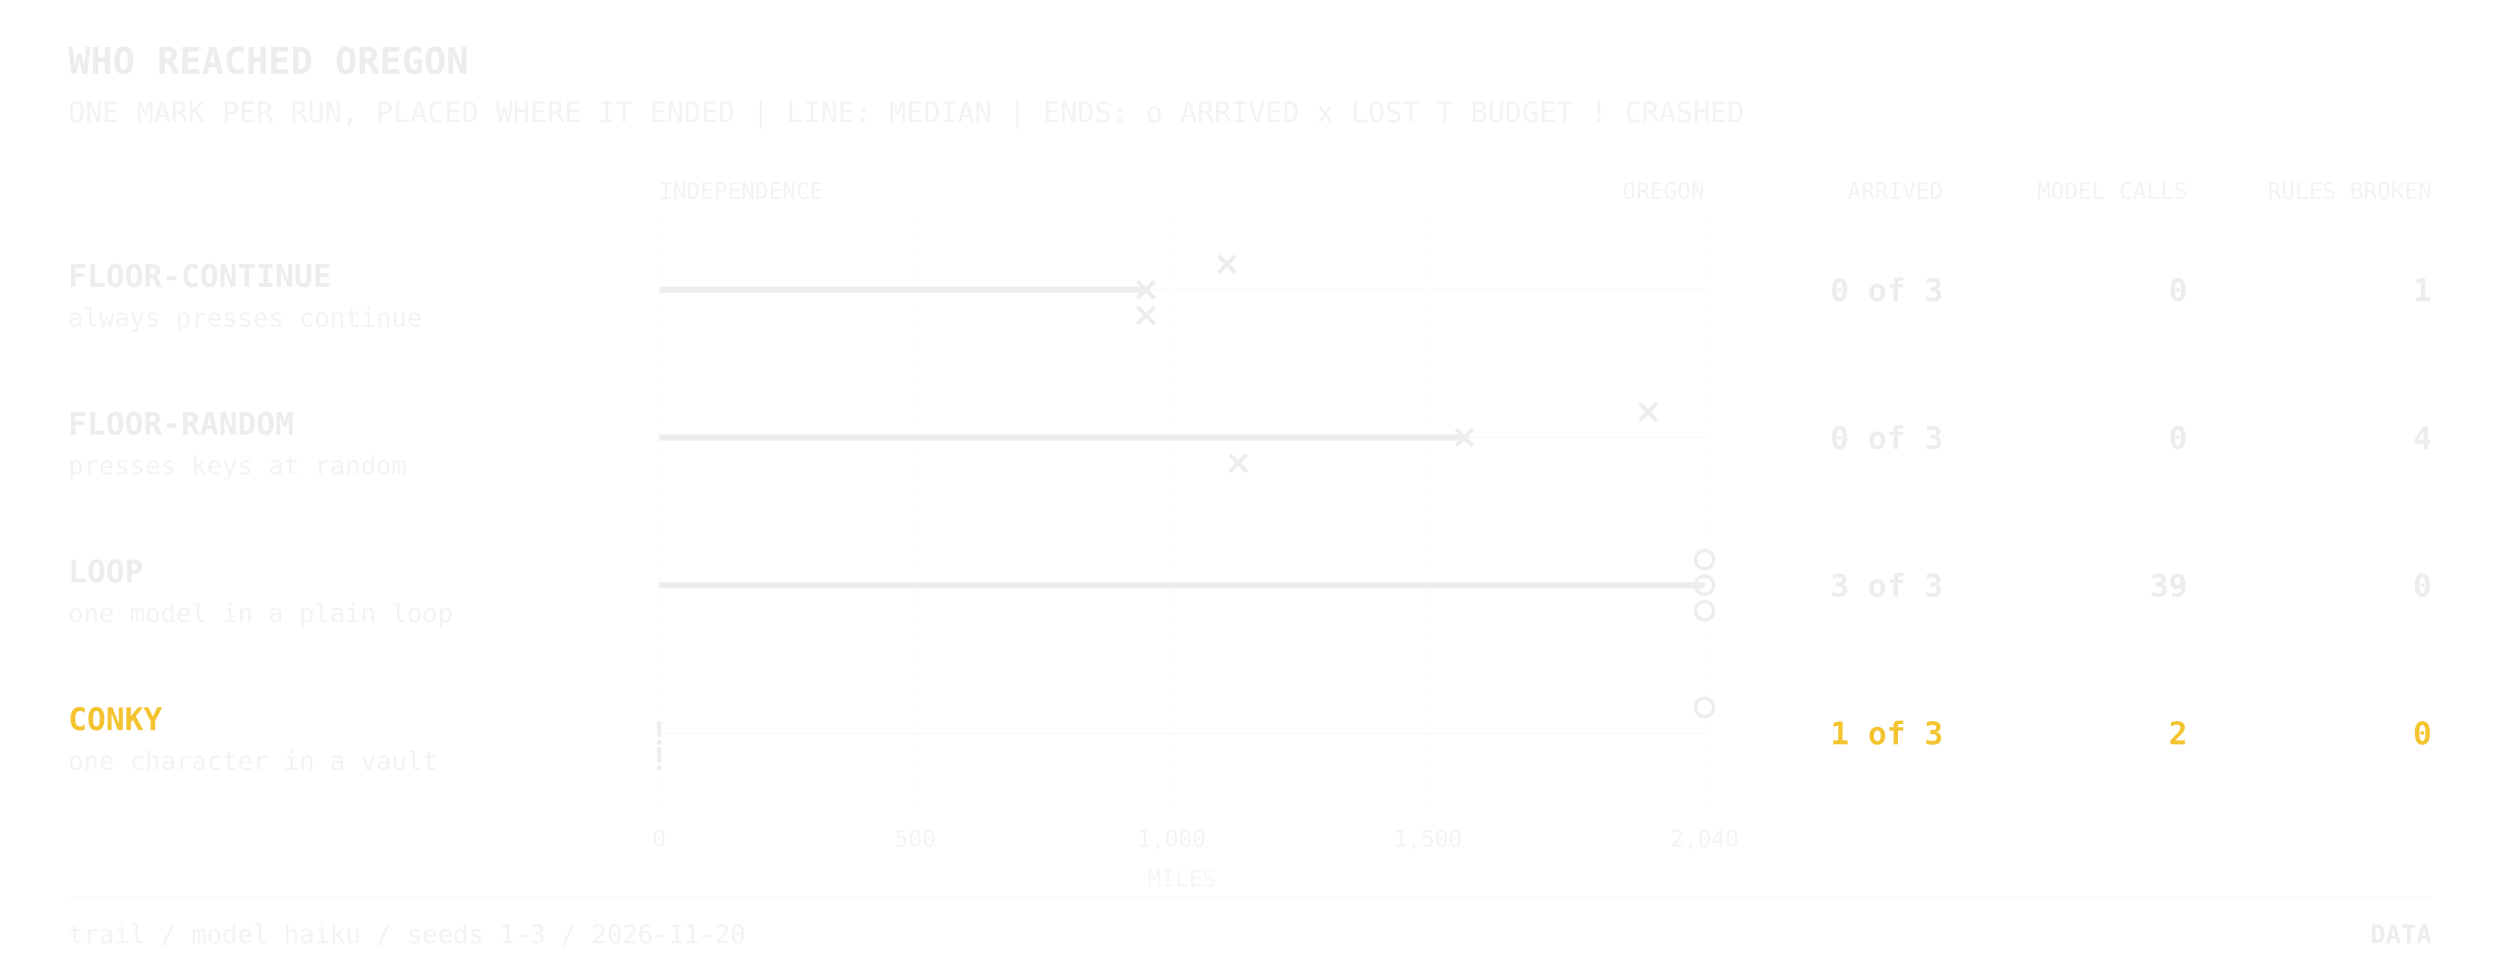
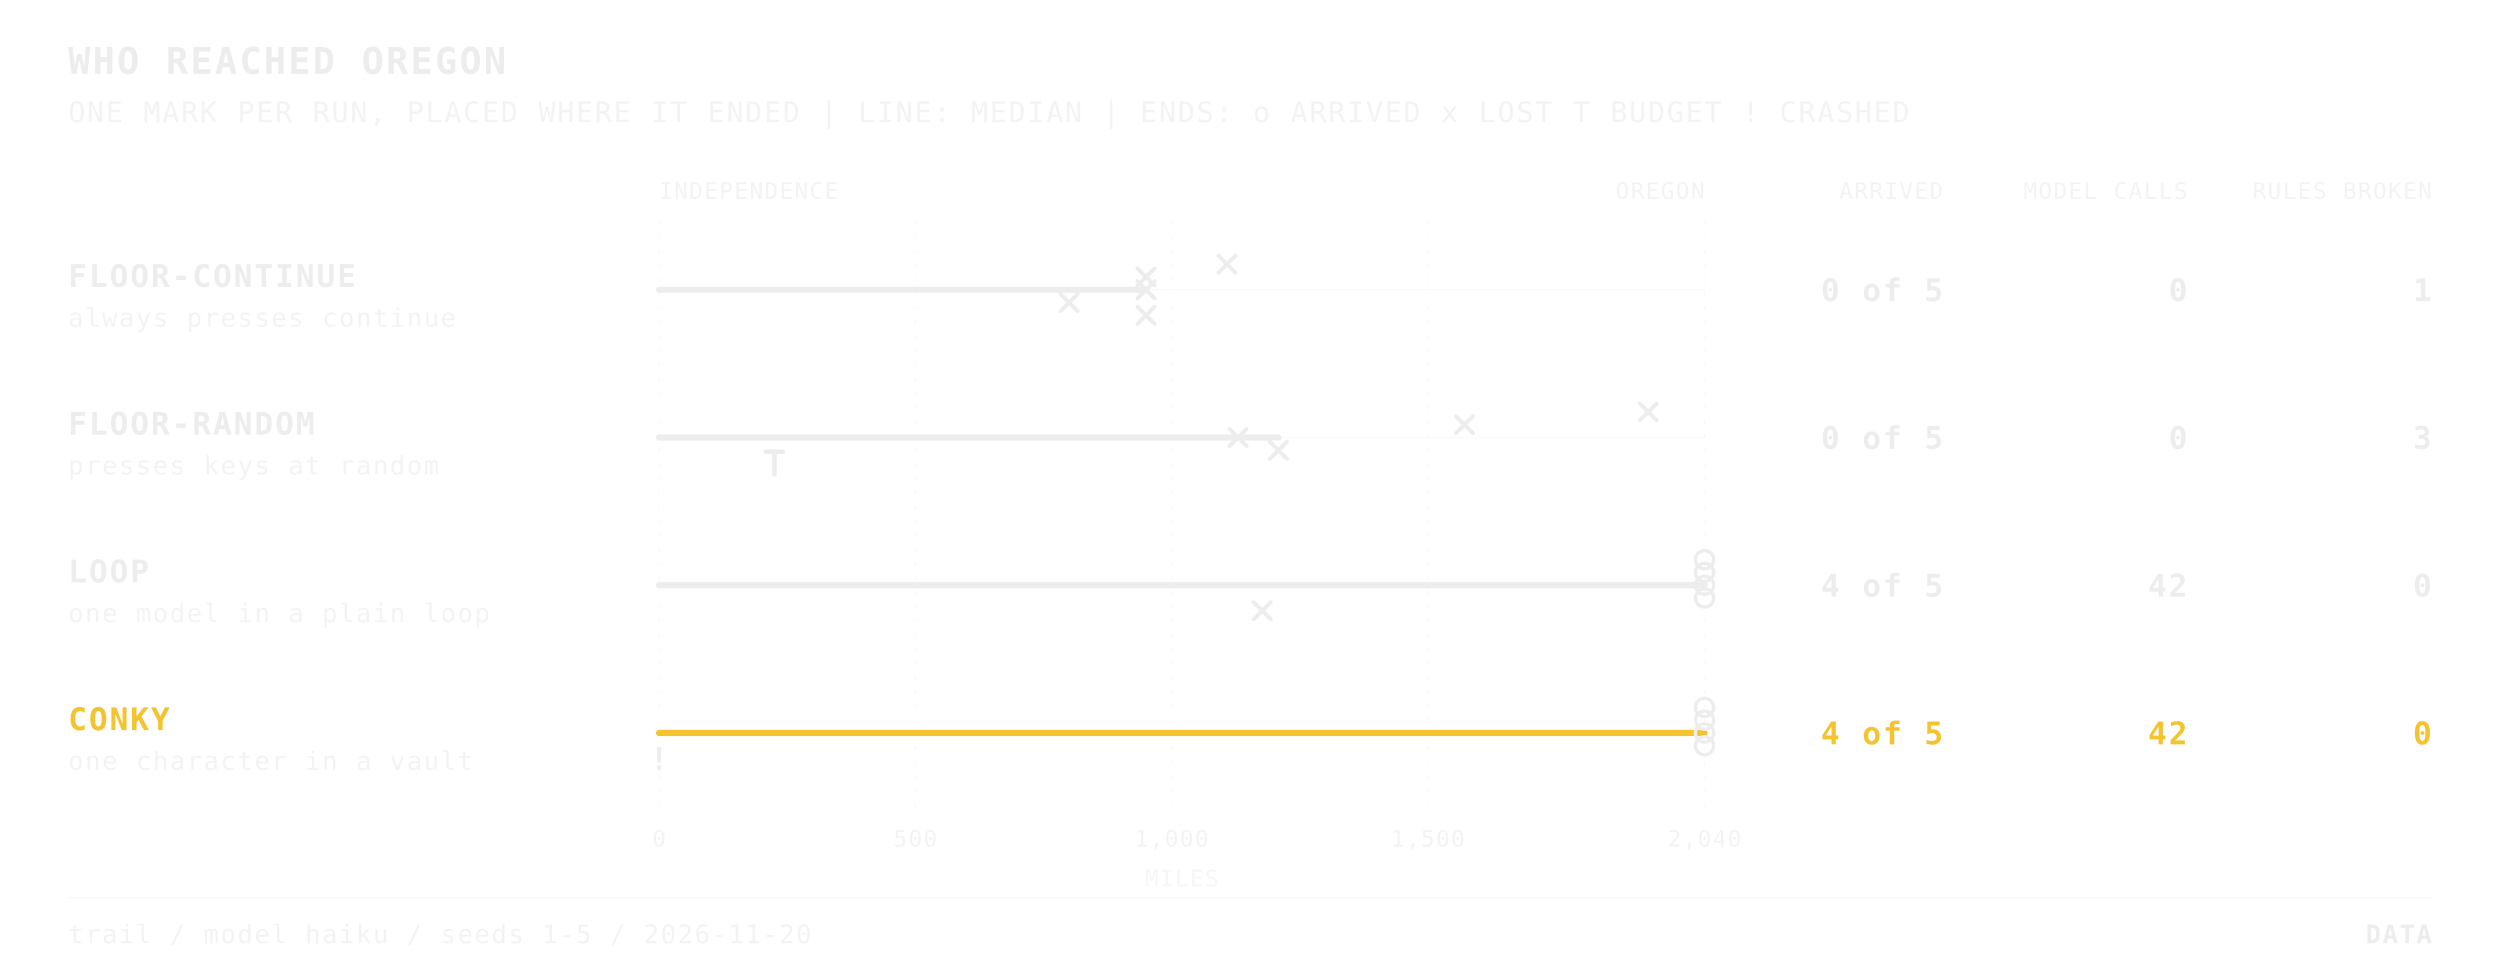
- <svg xmlns="http://www.w3.org/2000/svg" width="880" height="344" viewBox="0 0 880 344" font-family="ui-monospace, SFMono-Regular, Menlo, Consolas, monospace" role="img" aria-label="Where each run ended on the road to Oregon, one row per arm">
+ <svg xmlns="http://www.w3.org/2000/svg" width="880" height="344" viewBox="0 0 880 344" font-family="ui-monospace, SFMono-Regular, Menlo, Consolas, monospace" stroke-linecap="round" letter-spacing=".06em" role="img" aria-label="Where each run ended on the road to Oregon, one row per arm">
  <text x="24.0" y="26.0" font-size="13" text-anchor="start" opacity="1.0" font-weight="bold" fill="#EDEDED">WHO REACHED OREGON</text>
  <text x="24.0" y="43.0" font-size="10" text-anchor="start" opacity="0.65" font-weight="normal" fill="#EDEDED">ONE MARK PER RUN, PLACED WHERE IT ENDED | LINE: MEDIAN | ENDS: o ARRIVED  x LOST  T BUDGET  ! CRASHED</text>
  <line x1="24.0" y1="316.0" x2="856.0" y2="316.0" stroke="#EDEDED" stroke-width="0.6" opacity="0.35" />
-   <text x="24.0" y="332.0" font-size="9" text-anchor="start" opacity="0.65" font-weight="normal" fill="#EDEDED">trail / model haiku / seeds 1-3 / 2026-11-20</text>
+   <text x="24.0" y="332.0" font-size="9" text-anchor="start" opacity="0.65" font-weight="normal" fill="#EDEDED">trail / model haiku / seeds 1-5 / 2026-11-20</text>
  <text x="856.0" y="332.0" font-size="9" text-anchor="end" opacity="1.0" font-weight="bold" fill="#EDEDED">DATA</text>
  <text x="684.0" y="70.0" font-size="8" text-anchor="end" opacity="0.65" font-weight="normal" fill="#EDEDED">ARRIVED</text>
  <text x="770.0" y="70.0" font-size="8" text-anchor="end" opacity="0.65" font-weight="normal" fill="#EDEDED">MODEL CALLS</text>
  <text x="856.0" y="70.0" font-size="8" text-anchor="end" opacity="0.65" font-weight="normal" fill="#EDEDED">RULES BROKEN</text>
  <text x="232.0" y="70.0" font-size="8" text-anchor="start" opacity="0.65" font-weight="normal" fill="#EDEDED">INDEPENDENCE</text>
  <text x="600.0" y="70.0" font-size="8" text-anchor="end" opacity="0.65" font-weight="normal" fill="#EDEDED">OREGON</text>
  <line x1="232.0" y1="78.0" x2="232.0" y2="284.0" stroke="#EDEDED" stroke-width="0.5" opacity="0.35" stroke-dasharray="1 4" />
  <text x="232.0" y="298.0" font-size="8" text-anchor="middle" opacity="0.65" font-weight="normal" fill="#EDEDED">0</text>
  <line x1="322.2" y1="78.0" x2="322.2" y2="284.0" stroke="#EDEDED" stroke-width="0.5" opacity="0.35" stroke-dasharray="1 4" />
  <text x="322.2" y="298.0" font-size="8" text-anchor="middle" opacity="0.65" font-weight="normal" fill="#EDEDED">500</text>
  <line x1="412.4" y1="78.0" x2="412.4" y2="284.0" stroke="#EDEDED" stroke-width="0.5" opacity="0.35" stroke-dasharray="1 4" />
  <text x="412.4" y="298.0" font-size="8" text-anchor="middle" opacity="0.65" font-weight="normal" fill="#EDEDED">1,000</text>
  <line x1="502.6" y1="78.0" x2="502.6" y2="284.0" stroke="#EDEDED" stroke-width="0.5" opacity="0.35" stroke-dasharray="1 4" />
  <text x="502.6" y="298.0" font-size="8" text-anchor="middle" opacity="0.65" font-weight="normal" fill="#EDEDED">1,500</text>
  <line x1="600.0" y1="78.0" x2="600.0" y2="284.0" stroke="#EDEDED" stroke-width="0.5" opacity="0.35" stroke-dasharray="1 4" />
  <text x="600.0" y="298.0" font-size="8" text-anchor="middle" opacity="0.65" font-weight="normal" fill="#EDEDED">2,040</text>
  <text x="416.0" y="312.0" font-size="8" text-anchor="middle" opacity="0.5" font-weight="normal" fill="#EDEDED">MILES</text>
  <text x="24.0" y="101.0" font-size="11" text-anchor="start" opacity="1.0" font-weight="bold" fill="#EDEDED">FLOOR-CONTINUE</text>
  <text x="24.0" y="115.0" font-size="9" text-anchor="start" opacity="0.65" font-weight="normal" fill="#EDEDED">always presses continue</text>
  <line x1="232.0" y1="102.0" x2="600.0" y2="102.0" stroke="#EDEDED" stroke-width="0.6" opacity="0.25" />
  <line x1="232.0" y1="102.0" x2="403.4" y2="102.0" stroke="#EDEDED" stroke-width="2.2" opacity="1.0" />
  <line x1="428.9" y1="90.0" x2="434.9" y2="96.0" stroke="#EDEDED" stroke-width="1.4" opacity="1.0" />
  <line x1="428.9" y1="96.0" x2="434.9" y2="90.0" stroke="#EDEDED" stroke-width="1.4" opacity="1.0" />
+   <line x1="400.4" y1="94.5" x2="406.4" y2="100.5" stroke="#EDEDED" stroke-width="1.4" opacity="1.0" />
+   <line x1="400.4" y1="100.5" x2="406.4" y2="94.5" stroke="#EDEDED" stroke-width="1.4" opacity="1.0" />
  <line x1="400.4" y1="99.0" x2="406.4" y2="105.0" stroke="#EDEDED" stroke-width="1.4" opacity="1.0" />
  <line x1="400.4" y1="105.0" x2="406.4" y2="99.0" stroke="#EDEDED" stroke-width="1.4" opacity="1.0" />
+   <line x1="373.3" y1="103.5" x2="379.3" y2="109.5" stroke="#EDEDED" stroke-width="1.4" opacity="1.0" />
+   <line x1="373.3" y1="109.5" x2="379.3" y2="103.5" stroke="#EDEDED" stroke-width="1.4" opacity="1.0" />
  <line x1="400.4" y1="108.0" x2="406.4" y2="114.0" stroke="#EDEDED" stroke-width="1.4" opacity="1.0" />
  <line x1="400.4" y1="114.0" x2="406.4" y2="108.0" stroke="#EDEDED" stroke-width="1.4" opacity="1.0" />
-   <text x="684.0" y="106.0" font-size="11" text-anchor="end" opacity="1.0" font-weight="bold" fill="#EDEDED">0 of 3</text>
+   <text x="684.0" y="106.0" font-size="11" text-anchor="end" opacity="1.0" font-weight="bold" fill="#EDEDED">0 of 5</text>
  <text x="770.0" y="106.0" font-size="11" text-anchor="end" opacity="1.0" font-weight="bold" fill="#EDEDED">0</text>
  <text x="856.0" y="106.0" font-size="11" text-anchor="end" opacity="1.0" font-weight="bold" fill="#EDEDED">1</text>
  <text x="24.0" y="153.0" font-size="11" text-anchor="start" opacity="1.0" font-weight="bold" fill="#EDEDED">FLOOR-RANDOM</text>
  <text x="24.0" y="167.0" font-size="9" text-anchor="start" opacity="0.65" font-weight="normal" fill="#EDEDED">presses keys at random</text>
  <line x1="232.0" y1="154.0" x2="600.0" y2="154.0" stroke="#EDEDED" stroke-width="0.6" opacity="0.25" />
-   <line x1="232.0" y1="154.0" x2="515.5" y2="154.0" stroke="#EDEDED" stroke-width="2.2" opacity="1.0" />
+   <line x1="232.0" y1="154.0" x2="450.0" y2="154.0" stroke="#EDEDED" stroke-width="2.2" opacity="1.0" />
  <line x1="577.2" y1="142.0" x2="583.2" y2="148.0" stroke="#EDEDED" stroke-width="1.4" opacity="1.0" />
  <line x1="577.2" y1="148.0" x2="583.2" y2="142.0" stroke="#EDEDED" stroke-width="1.4" opacity="1.0" />
-   <line x1="512.5" y1="151.0" x2="518.5" y2="157.0" stroke="#EDEDED" stroke-width="1.4" opacity="1.0" />
-   <line x1="512.5" y1="157.0" x2="518.5" y2="151.0" stroke="#EDEDED" stroke-width="1.4" opacity="1.0" />
-   <line x1="432.8" y1="160.0" x2="438.8" y2="166.0" stroke="#EDEDED" stroke-width="1.4" opacity="1.0" />
-   <line x1="432.8" y1="166.0" x2="438.8" y2="160.0" stroke="#EDEDED" stroke-width="1.4" opacity="1.0" />
-   <text x="684.0" y="158.0" font-size="11" text-anchor="end" opacity="1.0" font-weight="bold" fill="#EDEDED">0 of 3</text>
+   <line x1="512.5" y1="146.5" x2="518.5" y2="152.5" stroke="#EDEDED" stroke-width="1.4" opacity="1.0" />
+   <line x1="512.5" y1="152.5" x2="518.5" y2="146.5" stroke="#EDEDED" stroke-width="1.4" opacity="1.0" />
+   <line x1="432.8" y1="151.0" x2="438.8" y2="157.0" stroke="#EDEDED" stroke-width="1.4" opacity="1.0" />
+   <line x1="432.8" y1="157.0" x2="438.8" y2="151.0" stroke="#EDEDED" stroke-width="1.4" opacity="1.0" />
+   <line x1="447.0" y1="155.5" x2="453.0" y2="161.5" stroke="#EDEDED" stroke-width="1.4" opacity="1.0" />
+   <line x1="447.0" y1="161.5" x2="453.0" y2="155.5" stroke="#EDEDED" stroke-width="1.4" opacity="1.0" />
+   <line x1="272.6" y1="159.0" x2="272.6" y2="167.0" stroke="#EDEDED" stroke-width="1.6" opacity="1.0" />
+   <line x1="269.6" y1="159.0" x2="275.6" y2="159.0" stroke="#EDEDED" stroke-width="1.6" opacity="1.0" />
+   <text x="684.0" y="158.0" font-size="11" text-anchor="end" opacity="1.0" font-weight="bold" fill="#EDEDED">0 of 5</text>
  <text x="770.0" y="158.0" font-size="11" text-anchor="end" opacity="1.0" font-weight="bold" fill="#EDEDED">0</text>
-   <text x="856.0" y="158.0" font-size="11" text-anchor="end" opacity="1.0" font-weight="bold" fill="#EDEDED">4</text>
+   <text x="856.0" y="158.0" font-size="11" text-anchor="end" opacity="1.0" font-weight="bold" fill="#EDEDED">3</text>
  <text x="24.0" y="205.0" font-size="11" text-anchor="start" opacity="1.0" font-weight="bold" fill="#EDEDED">LOOP</text>
  <text x="24.0" y="219.0" font-size="9" text-anchor="start" opacity="0.65" font-weight="normal" fill="#EDEDED">one model in a plain loop</text>
  <line x1="232.0" y1="206.0" x2="600.0" y2="206.0" stroke="#EDEDED" stroke-width="0.6" opacity="0.25" />
  <line x1="232.0" y1="206.0" x2="600.0" y2="206.0" stroke="#EDEDED" stroke-width="2.2" opacity="1.0" />
  <circle cx="600.0" cy="197.0" r="3.2" fill="none" stroke="#EDEDED" stroke-width="1.2" opacity="1.0" />
+   <circle cx="600.0" cy="201.5" r="3.2" fill="none" stroke="#EDEDED" stroke-width="1.2" opacity="1.0" />
  <circle cx="600.0" cy="206.0" r="3.2" fill="none" stroke="#EDEDED" stroke-width="1.2" opacity="1.0" />
-   <circle cx="600.0" cy="215.0" r="3.2" fill="none" stroke="#EDEDED" stroke-width="1.2" opacity="1.0" />
-   <text x="684.0" y="210.0" font-size="11" text-anchor="end" opacity="1.0" font-weight="bold" fill="#EDEDED">3 of 3</text>
-   <text x="770.0" y="210.0" font-size="11" text-anchor="end" opacity="1.0" font-weight="bold" fill="#EDEDED">39</text>
+   <circle cx="600.0" cy="210.5" r="3.2" fill="none" stroke="#EDEDED" stroke-width="1.2" opacity="1.0" />
+   <line x1="441.3" y1="212.0" x2="447.3" y2="218.0" stroke="#EDEDED" stroke-width="1.4" opacity="1.0" />
+   <line x1="441.3" y1="218.0" x2="447.3" y2="212.0" stroke="#EDEDED" stroke-width="1.4" opacity="1.0" />
+   <text x="684.0" y="210.0" font-size="11" text-anchor="end" opacity="1.0" font-weight="bold" fill="#EDEDED">4 of 5</text>
+   <text x="770.0" y="210.0" font-size="11" text-anchor="end" opacity="1.0" font-weight="bold" fill="#EDEDED">42</text>
  <text x="856.0" y="210.0" font-size="11" text-anchor="end" opacity="1.0" font-weight="bold" fill="#EDEDED">0</text>
  <text x="24.0" y="257.0" font-size="11" text-anchor="start" opacity="1.0" font-weight="bold" fill="#F4C430">CONKY</text>
  <text x="24.0" y="271.0" font-size="9" text-anchor="start" opacity="0.65" font-weight="normal" fill="#EDEDED">one character in a vault</text>
  <line x1="232.0" y1="258.0" x2="600.0" y2="258.0" stroke="#EDEDED" stroke-width="0.6" opacity="0.25" />
-   <line x1="232.0" y1="258.0" x2="232.0" y2="258.0" stroke="#F4C430" stroke-width="2.2" opacity="1.0" />
+   <line x1="232.0" y1="258.0" x2="600.0" y2="258.0" stroke="#F4C430" stroke-width="2.2" opacity="1.0" />
  <circle cx="600.0" cy="249.0" r="3.2" fill="none" stroke="#EDEDED" stroke-width="1.2" opacity="1.0" />
-   <text x="232.0" y="262.0" font-size="11" text-anchor="middle" opacity="1.0" font-weight="bold" fill="#EDEDED">!</text>
+   <circle cx="600.0" cy="253.5" r="3.2" fill="none" stroke="#EDEDED" stroke-width="1.2" opacity="1.0" />
+   <circle cx="600.0" cy="258.0" r="3.2" fill="none" stroke="#EDEDED" stroke-width="1.2" opacity="1.0" />
+   <circle cx="600.0" cy="262.5" r="3.2" fill="none" stroke="#EDEDED" stroke-width="1.2" opacity="1.0" />
  <text x="232.0" y="271.0" font-size="11" text-anchor="middle" opacity="1.0" font-weight="bold" fill="#EDEDED">!</text>
-   <text x="684.0" y="262.0" font-size="11" text-anchor="end" opacity="1.0" font-weight="bold" fill="#F4C430">1 of 3</text>
-   <text x="770.0" y="262.0" font-size="11" text-anchor="end" opacity="1.0" font-weight="bold" fill="#F4C430">2</text>
+   <text x="684.0" y="262.0" font-size="11" text-anchor="end" opacity="1.0" font-weight="bold" fill="#F4C430">4 of 5</text>
+   <text x="770.0" y="262.0" font-size="11" text-anchor="end" opacity="1.0" font-weight="bold" fill="#F4C430">42</text>
  <text x="856.0" y="262.0" font-size="11" text-anchor="end" opacity="1.0" font-weight="bold" fill="#F4C430">0</text>
</svg>
